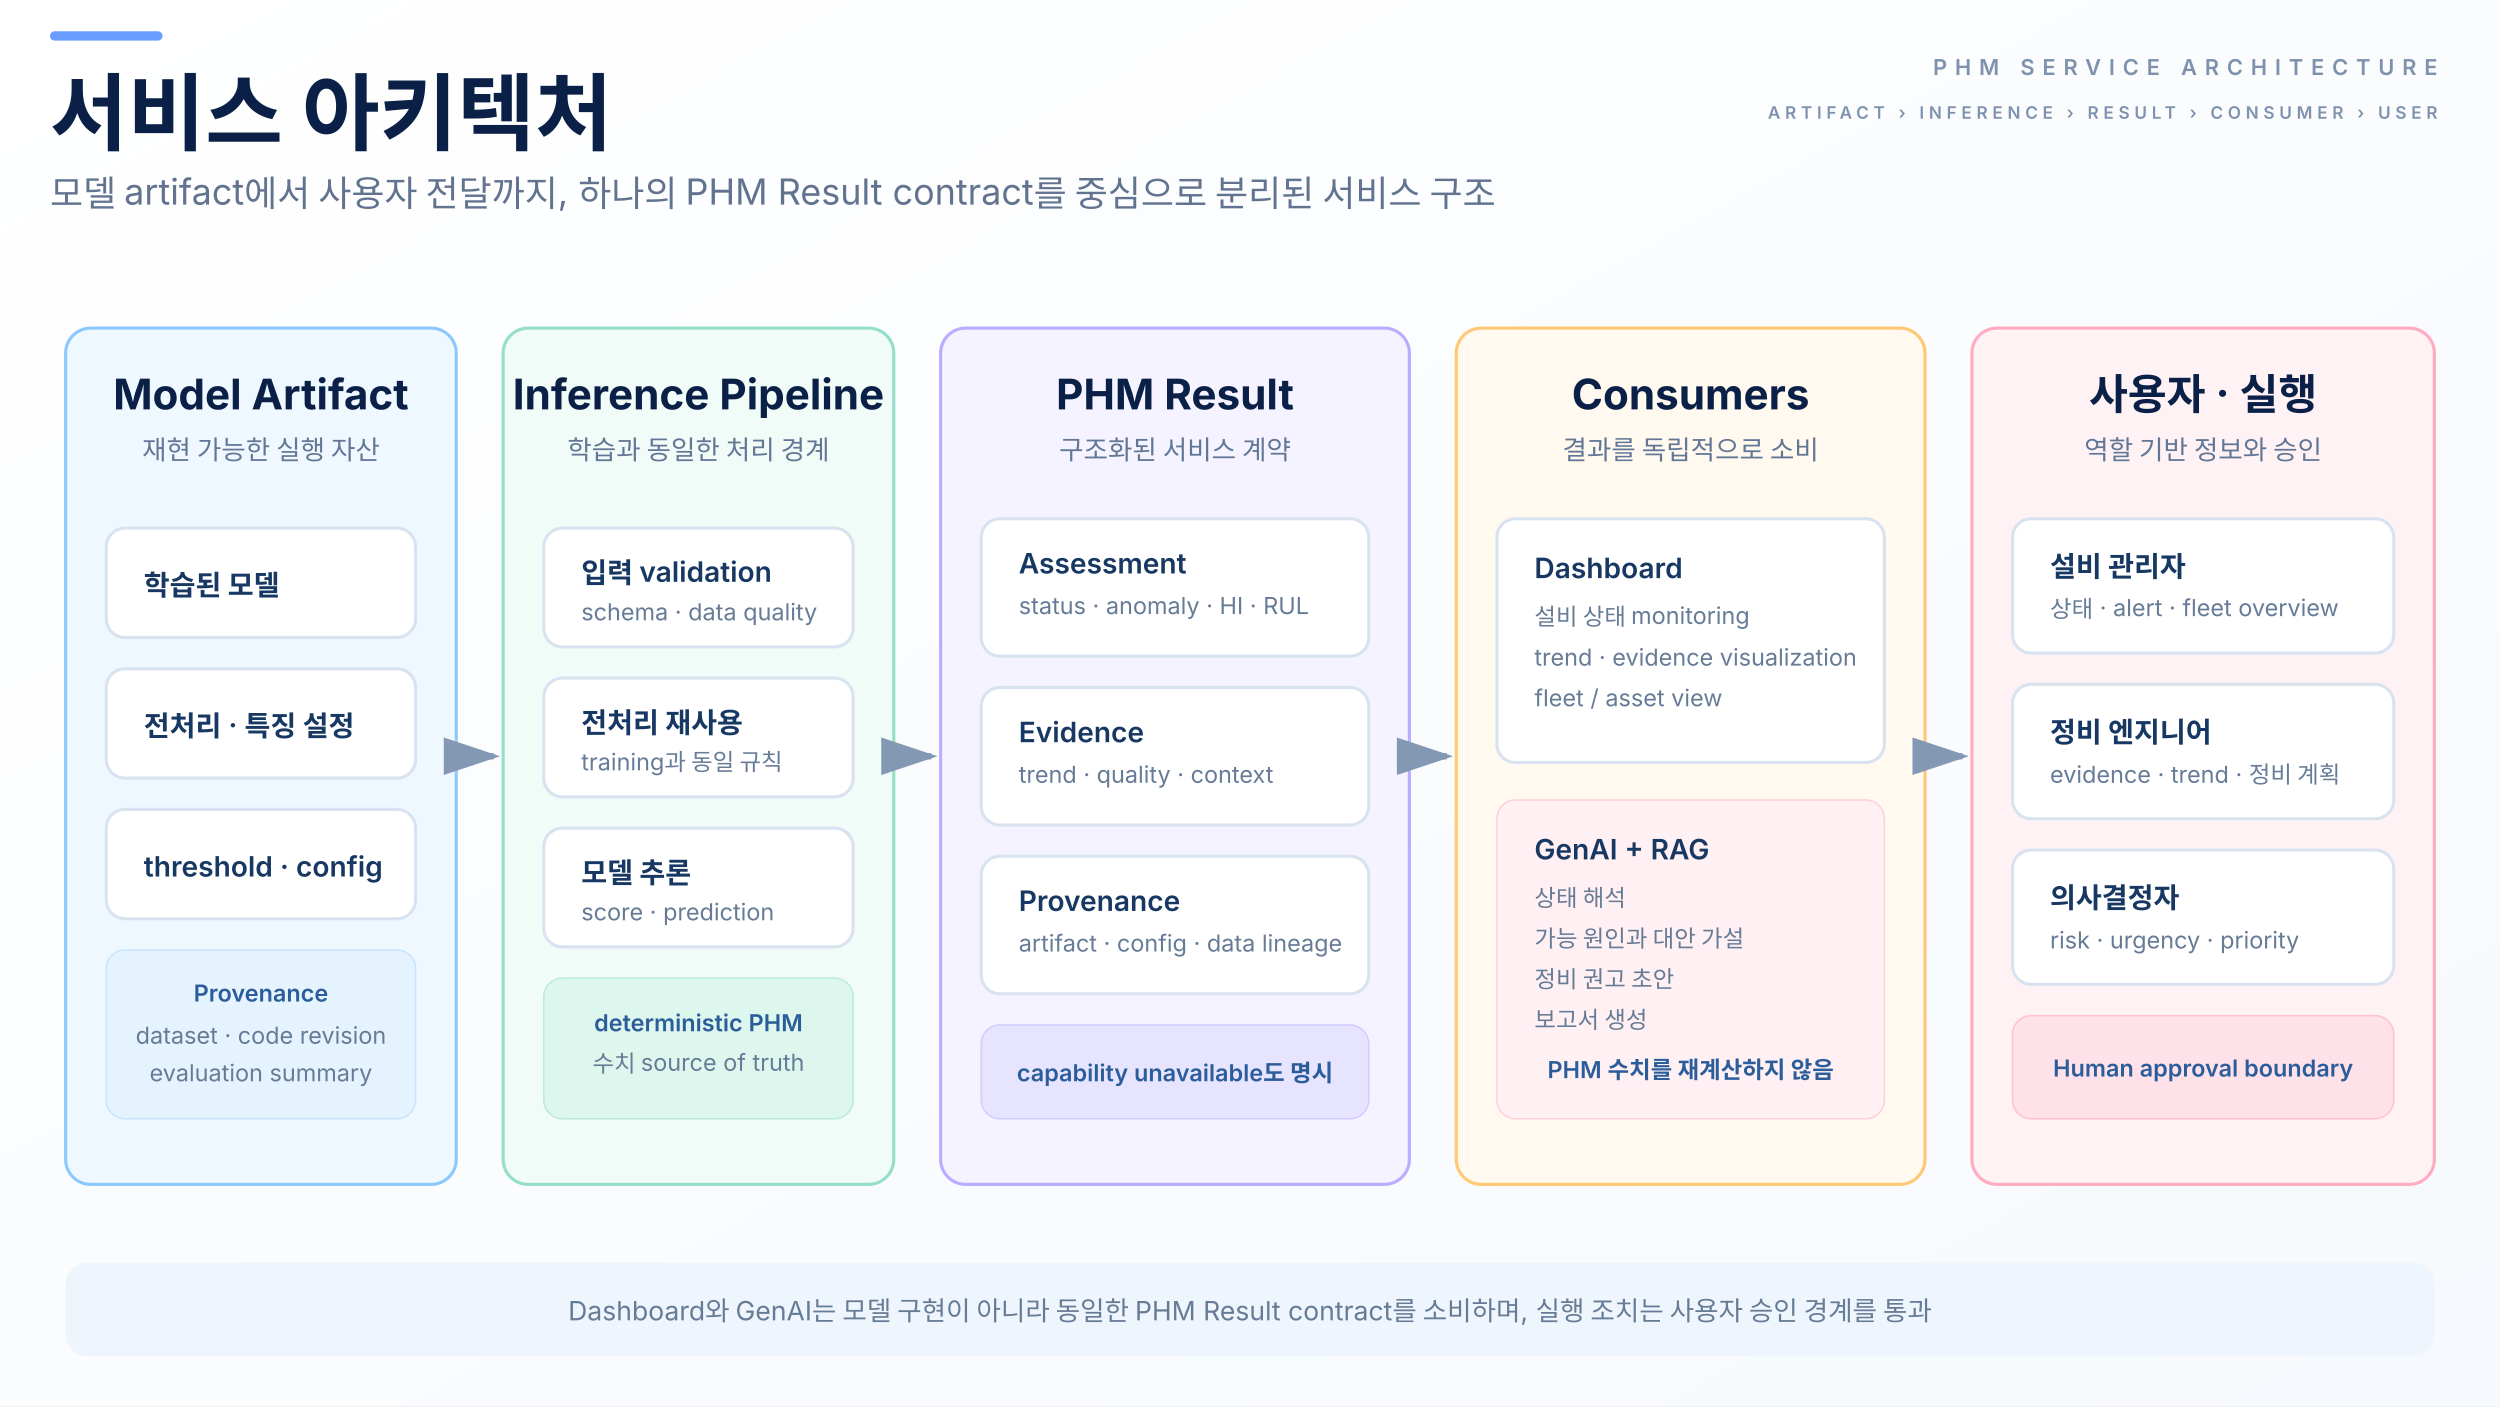
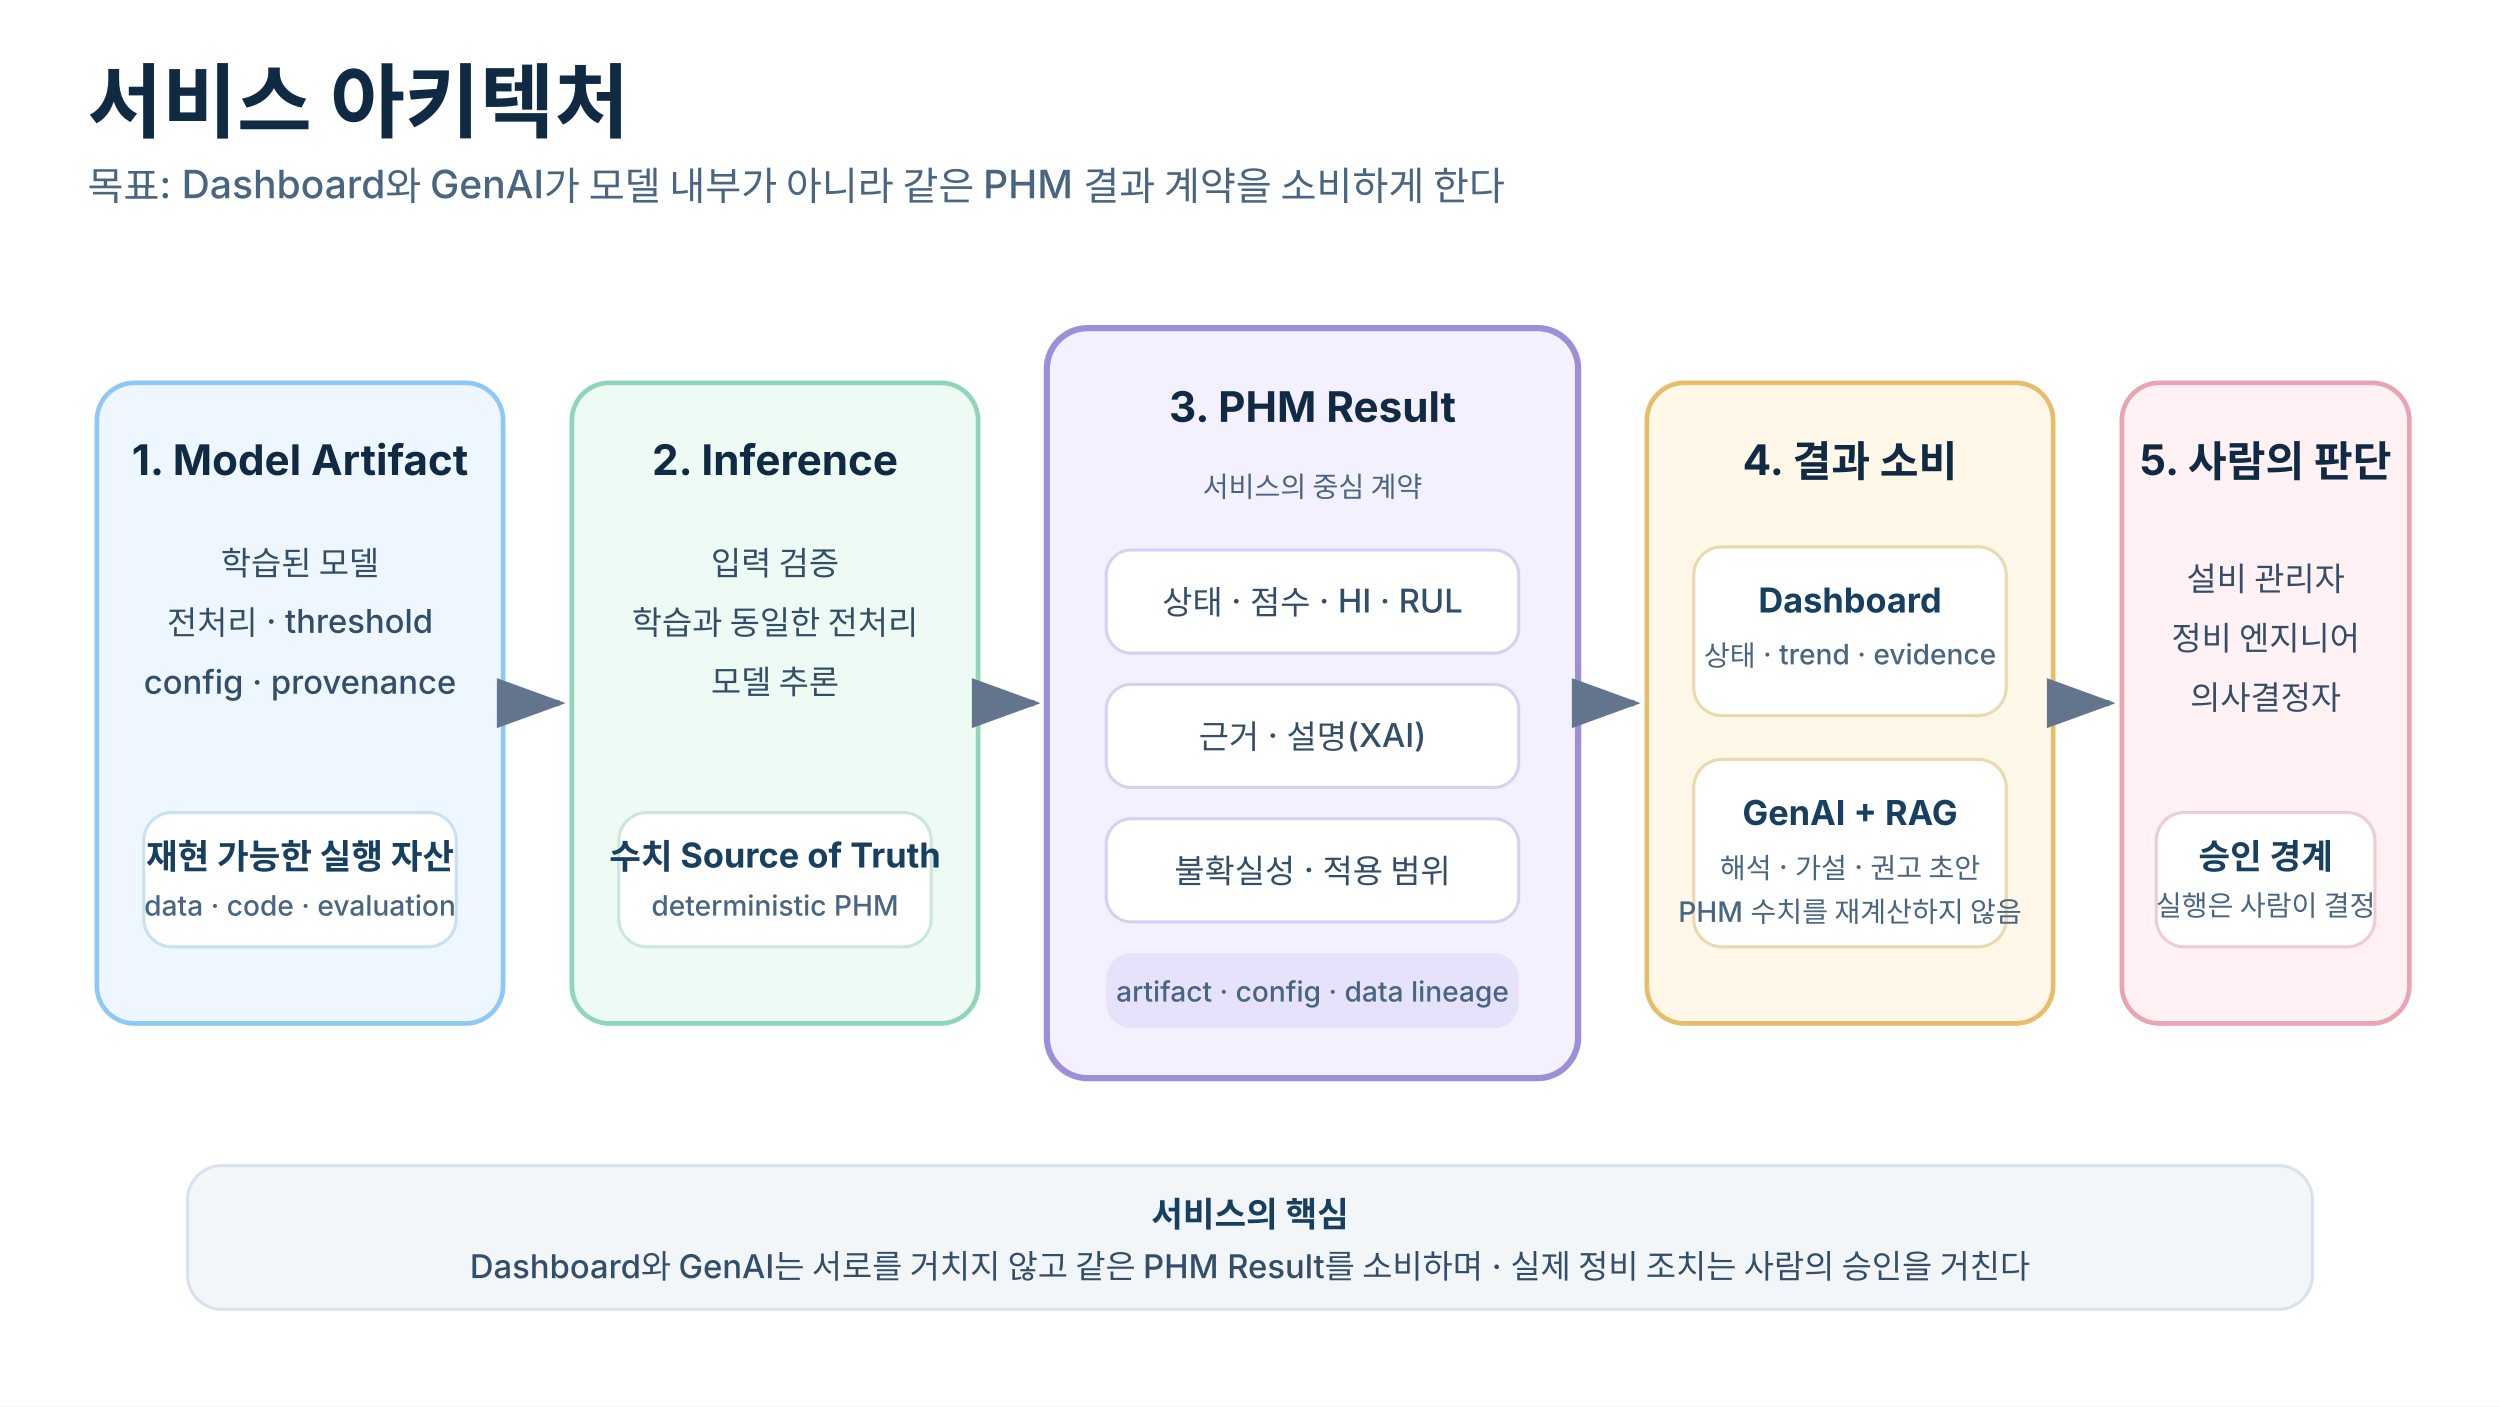
<svg xmlns="http://www.w3.org/2000/svg" width="1600" height="900" viewBox="0 0 1600 900" role="img" aria-labelledby="title desc">
  <defs>
-     <linearGradient id="bg" x1="0" y1="0" x2="1" y2="1">
-       <stop offset="0" stop-color="#ffffff" />
-       <stop offset="1" stop-color="#f6f9fd" />
-     </linearGradient>
-     <marker id="arrow" markerWidth="10" markerHeight="10" refX="8" refY="3" orient="auto" markerUnits="strokeWidth">
-       <path d="M0,0 L0,6 L9,3 z" fill="#8398b3" />
+     <marker id="arrow" markerWidth="12" markerHeight="12" refX="10" refY="4" orient="auto">
+       <path d="M0,0 L0,8 L11,4 z" fill="#63758c" />
    </marker>
    <style>
-       .title{font:700 54px system-ui,-apple-system,"Segoe UI",sans-serif;fill:#0a2047}
-       .subtitle{font:400 23px system-ui,-apple-system,"Segoe UI",sans-serif;fill:#61738e}
-       .eyebrow{font:600 14px system-ui,-apple-system,"Segoe UI",sans-serif;letter-spacing:5px;fill:#7e92ae}
-       .panelTitle{font:700 27px system-ui,-apple-system,"Segoe UI",sans-serif;fill:#0a2047;text-anchor:middle}
-       .panelSub{font:400 17px system-ui,-apple-system,"Segoe UI",sans-serif;fill:#627795;text-anchor:middle}
-       .item{font:600 18px system-ui,-apple-system,"Segoe UI",sans-serif;fill:#173862}
-       .small{font:400 15px system-ui,-apple-system,"Segoe UI",sans-serif;fill:#667b96}
-       .tag{font:600 15px system-ui,-apple-system,"Segoe UI",sans-serif;fill:#2c5d9b;text-anchor:middle}
-       .arrow{stroke:#8398b3;stroke-width:4;fill:none;marker-end:url(#arrow)}
-       .box{fill:#fff;stroke:#d9e3ef;stroke-width:2}
+       .title{font:700 52px system-ui,-apple-system,"Segoe UI",sans-serif;fill:#102a43}
+       .subtitle{font:500 25px system-ui,-apple-system,"Segoe UI",sans-serif;fill:#486581}
+       .step{font:700 27px system-ui,-apple-system,"Segoe UI",sans-serif;fill:#102a43;text-anchor:middle}
+       .body{font:500 21px system-ui,-apple-system,"Segoe UI",sans-serif;fill:#334e68;text-anchor:middle}
+       .small{font:500 18px system-ui,-apple-system,"Segoe UI",sans-serif;fill:#486581;text-anchor:middle}
+       .focus{font:700 22px system-ui,-apple-system,"Segoe UI",sans-serif;fill:#173f5f;text-anchor:middle}
+       .arrow{stroke:#63758c;stroke-width:4;fill:none;marker-end:url(#arrow)}
    </style>
  </defs>
-   <rect width="1600" height="900" fill="url(#bg)" />
-   <rect x="32" y="20" width="72" height="6" rx="3" fill="#6b9cff" />
-   <text x="32" y="92" class="title">서비스 아키텍처</text>
-   <text x="32" y="132" class="subtitle">모델 artifact에서 사용자 전달까지, 하나의 PHM Result contract를 중심으로 분리된 서비스 구조</text>
-   <text x="1560" y="48" text-anchor="end" class="eyebrow">PHM SERVICE ARCHITECTURE</text>
-   <text x="1560" y="76" text-anchor="end" class="eyebrow" style="font-size:11px;letter-spacing:3px">ARTIFACT  ›  INFERENCE  ›  RESULT  ›  CONSUMER  ›  USER</text>
-   <rect x="42" y="210" width="250" height="548" rx="16" fill="#f0f8ff" stroke="#8cc8ff" stroke-width="2" />
-   <rect x="322" y="210" width="250" height="548" rx="16" fill="#f1fbf7" stroke="#93dfc8" stroke-width="2" />
-   <rect x="602" y="210" width="300" height="548" rx="16" fill="#f5f3ff" stroke="#b8adff" stroke-width="2" />
-   <rect x="932" y="210" width="300" height="548" rx="16" fill="#fff9ef" stroke="#ffc875" stroke-width="2" />
-   <rect x="1262" y="210" width="296" height="548" rx="16" fill="#fff2f5" stroke="#ffabc0" stroke-width="2" />
-   <text x="167" y="262" class="panelTitle">Model Artifact</text>
-   <text x="167" y="294" class="panelSub">재현 가능한 실행 자산</text>
-   <text x="447" y="262" class="panelTitle">Inference Pipeline</text>
-   <text x="447" y="294" class="panelSub">학습과 동일한 처리 경계</text>
-   <text x="752" y="262" class="panelTitle">PHM Result</text>
-   <text x="752" y="294" class="panelSub">구조화된 서비스 계약</text>
-   <text x="1082" y="262" class="panelTitle">Consumers</text>
-   <text x="1082" y="294" class="panelSub">결과를 독립적으로 소비</text>
-   <text x="1410" y="262" class="panelTitle">사용자 · 실행</text>
-   <text x="1410" y="294" class="panelSub">역할 기반 정보와 승인</text>
-   <rect x="68" y="338" width="198" height="70" rx="12" class="box" />
-   <text x="92" y="381" class="item">학습된 모델</text>
-   <rect x="68" y="428" width="198" height="70" rx="12" class="box" />
-   <text x="92" y="471" class="item">전처리 · 특징 설정</text>
-   <rect x="68" y="518" width="198" height="70" rx="12" class="box" />
-   <text x="92" y="561" class="item">threshold · config</text>
-   <rect x="68" y="608" width="198" height="108" rx="12" fill="#e5f3ff" stroke="#c7e5ff" />
-   <text x="167" y="641" class="tag">Provenance</text>
-   <text x="167" y="668" class="small" text-anchor="middle">dataset · code revision</text>
-   <text x="167" y="692" class="small" text-anchor="middle">evaluation summary</text>
-   <rect x="348" y="338" width="198" height="76" rx="12" class="box" />
-   <text x="372" y="373" class="item">입력 validation</text>
-   <text x="372" y="397" class="small">schema · data quality</text>
-   <rect x="348" y="434" width="198" height="76" rx="12" class="box" />
-   <text x="372" y="469" class="item">전처리 재사용</text>
-   <text x="372" y="493" class="small">training과 동일 규칙</text>
-   <rect x="348" y="530" width="198" height="76" rx="12" class="box" />
-   <text x="372" y="565" class="item">모델 추론</text>
-   <text x="372" y="589" class="small">score · prediction</text>
-   <rect x="348" y="626" width="198" height="90" rx="12" fill="#def7ee" stroke="#bcebdc" />
-   <text x="447" y="660" class="tag">deterministic PHM</text>
-   <text x="447" y="686" class="small" text-anchor="middle">수치 source of truth</text>
-   <rect x="628" y="332" width="248" height="88" rx="12" class="box" />
-   <text x="652" y="367" class="item">Assessment</text>
-   <text x="652" y="393" class="small">status · anomaly · HI · RUL</text>
-   <rect x="628" y="440" width="248" height="88" rx="12" class="box" />
-   <text x="652" y="475" class="item">Evidence</text>
-   <text x="652" y="501" class="small">trend · quality · context</text>
-   <rect x="628" y="548" width="248" height="88" rx="12" class="box" />
-   <text x="652" y="583" class="item">Provenance</text>
-   <text x="652" y="609" class="small">artifact · config · data lineage</text>
-   <rect x="628" y="656" width="248" height="60" rx="12" fill="#e7e4ff" stroke="#d2ccff" />
-   <text x="752" y="692" class="tag">capability unavailable도 명시</text>
-   <rect x="958" y="332" width="248" height="156" rx="12" class="box" />
-   <text x="982" y="370" class="item">Dashboard</text>
-   <text x="982" y="400" class="small">설비 상태 monitoring</text>
-   <text x="982" y="426" class="small">trend · evidence visualization</text>
-   <text x="982" y="452" class="small">fleet / asset view</text>
-   <rect x="958" y="512" width="248" height="204" rx="12" fill="#fff0f3" stroke="#ffd0dc" />
-   <text x="982" y="550" class="item">GenAI + RAG</text>
-   <text x="982" y="580" class="small">상태 해석</text>
-   <text x="982" y="606" class="small">가능 원인과 대안 가설</text>
-   <text x="982" y="632" class="small">정비 권고 초안</text>
-   <text x="982" y="658" class="small">보고서 생성</text>
-   <text x="1082" y="690" class="tag">PHM 수치를 재계산하지 않음</text>
-   <rect x="1288" y="332" width="244" height="86" rx="12" class="box" />
-   <text x="1312" y="369" class="item">설비 관리자</text>
-   <text x="1312" y="395" class="small">상태 · alert · fleet overview</text>
-   <rect x="1288" y="438" width="244" height="86" rx="12" class="box" />
-   <text x="1312" y="475" class="item">정비 엔지니어</text>
-   <text x="1312" y="501" class="small">evidence · trend · 정비 계획</text>
-   <rect x="1288" y="544" width="244" height="86" rx="12" class="box" />
-   <text x="1312" y="581" class="item">의사결정자</text>
-   <text x="1312" y="607" class="small">risk · urgency · priority</text>
-   <rect x="1288" y="650" width="244" height="66" rx="12" fill="#ffe2e9" stroke="#ffc2d1" />
-   <text x="1410" y="689" class="tag">Human approval boundary</text>
-   <path d="M292 484 H316" class="arrow" />
-   <path d="M572 484 H596" class="arrow" />
-   <path d="M902 484 H926" class="arrow" />
-   <path d="M1232 484 H1256" class="arrow" />
-   <rect x="42" y="808" width="1516" height="60" rx="14" fill="#eef5fc" />
-   <text x="800" y="845" text-anchor="middle" class="small" style="font-size:17px">Dashboard와 GenAI는 모델 구현이 아니라 동일한 PHM Result contract를 소비하며, 실행 조치는 사용자 승인 경계를 통과</text>
+   <rect width="1600" height="900" fill="#ffffff" />
+   <text x="56" y="84" class="title">서비스 아키텍처</text>
+   <text x="56" y="128" class="subtitle">목표: Dashboard와 GenAI가 모델 내부가 아니라 같은 PHM 결과 계약을 소비하게 한다</text>
+   <g>
+     <rect x="62" y="245" width="260" height="410" rx="24" fill="#eef7ff" stroke="#8fc7f5" stroke-width="3" />
+     <text x="192" y="304" class="step">1. Model Artifact</text>
+     <text x="192" y="368" class="body">학습된 모델</text>
+     <text x="192" y="406" class="body">전처리 · threshold</text>
+     <text x="192" y="444" class="body">config · provenance</text>
+     <rect x="92" y="520" width="200" height="86" rx="18" fill="#ffffff" stroke="#c9dff2" stroke-width="2" />
+     <text x="192" y="556" class="focus">재현 가능한 실행 자산</text>
+     <text x="192" y="586" class="small">data · code · evaluation</text>
+   </g>
+   <g>
+     <rect x="366" y="245" width="260" height="410" rx="24" fill="#eefbf5" stroke="#8dd6b7" stroke-width="3" />
+     <text x="496" y="304" class="step">2. Inference</text>
+     <text x="496" y="368" class="body">입력 검증</text>
+     <text x="496" y="406" class="body">학습과 동일한 전처리</text>
+     <text x="496" y="444" class="body">모델 추론</text>
+     <rect x="396" y="520" width="200" height="86" rx="18" fill="#ffffff" stroke="#c9e7da" stroke-width="2" />
+     <text x="496" y="556" class="focus">수치 Source of Truth</text>
+     <text x="496" y="586" class="small">deterministic PHM</text>
+   </g>
+   <g>
+     <rect x="670" y="210" width="340" height="480" rx="26" fill="#f4f1ff" stroke="#9d8ed8" stroke-width="4" />
+     <text x="840" y="270" class="step">3. PHM Result</text>
+     <text x="840" y="318" class="small">서비스의 중심 계약</text>
+     <rect x="708" y="352" width="264" height="66" rx="16" fill="#ffffff" stroke="#d8d0f3" stroke-width="2" />
+     <text x="840" y="393" class="body">상태 · 점수 · HI · RUL</text>
+     <rect x="708" y="438" width="264" height="66" rx="16" fill="#ffffff" stroke="#d8d0f3" stroke-width="2" />
+     <text x="840" y="479" class="body">근거 · 설명(XAI)</text>
+     <rect x="708" y="524" width="264" height="66" rx="16" fill="#ffffff" stroke="#d8d0f3" stroke-width="2" />
+     <text x="840" y="565" class="body">불확실성 · 적용 범위</text>
+     <rect x="708" y="610" width="264" height="48" rx="16" fill="#e7e2fb" />
+     <text x="840" y="641" class="small">artifact · config · data lineage</text>
+   </g>
+   <g>
+     <rect x="1054" y="245" width="260" height="410" rx="24" fill="#fff8e9" stroke="#e8bd69" stroke-width="3" />
+     <text x="1184" y="304" class="step">4. 결과 소비</text>
+     <rect x="1084" y="350" width="200" height="108" rx="18" fill="#ffffff" stroke="#ead8ae" stroke-width="2" />
+     <text x="1184" y="392" class="focus">Dashboard</text>
+     <text x="1184" y="426" class="small">상태 · trend · evidence</text>
+     <rect x="1084" y="486" width="200" height="120" rx="18" fill="#ffffff" stroke="#ead8ae" stroke-width="2" />
+     <text x="1184" y="528" class="focus">GenAI + RAG</text>
+     <text x="1184" y="562" class="small">해석 · 가설 · 권고 초안</text>
+     <text x="1184" y="590" class="small">PHM 수치를 재계산하지 않음</text>
+   </g>
+   <g>
+     <rect x="1358" y="245" width="184" height="410" rx="24" fill="#fff1f4" stroke="#e9a4b4" stroke-width="3" />
+     <text x="1450" y="304" class="step">5. 사람의 판단</text>
+     <text x="1450" y="378" class="body">설비 관리자</text>
+     <text x="1450" y="416" class="body">정비 엔지니어</text>
+     <text x="1450" y="454" class="body">의사결정자</text>
+     <rect x="1380" y="520" width="140" height="86" rx="18" fill="#ffffff" stroke="#efcbd3" stroke-width="2" />
+     <text x="1450" y="556" class="focus">승인 경계</text>
+     <text x="1450" y="586" class="small">실행은 사람이 결정</text>
+   </g>
+   <path d="M322 450 H358" class="arrow" />
+   <path d="M626 450 H662" class="arrow" />
+   <path d="M1010 450 H1046" class="arrow" />
+   <path d="M1314 450 H1350" class="arrow" />
+   <rect x="120" y="746" width="1360" height="92" rx="22" fill="#f3f6f9" stroke="#d9e2ec" stroke-width="2" />
+   <text x="800" y="785" class="focus">서비스의 핵심</text>
+   <text x="800" y="818" class="body">Dashboard와 GenAI는 서로를 거치지 않고 같은 PHM Result를 소비하며 · 실제 정비 조치는 사람의 승인을 거친다</text>
</svg>
